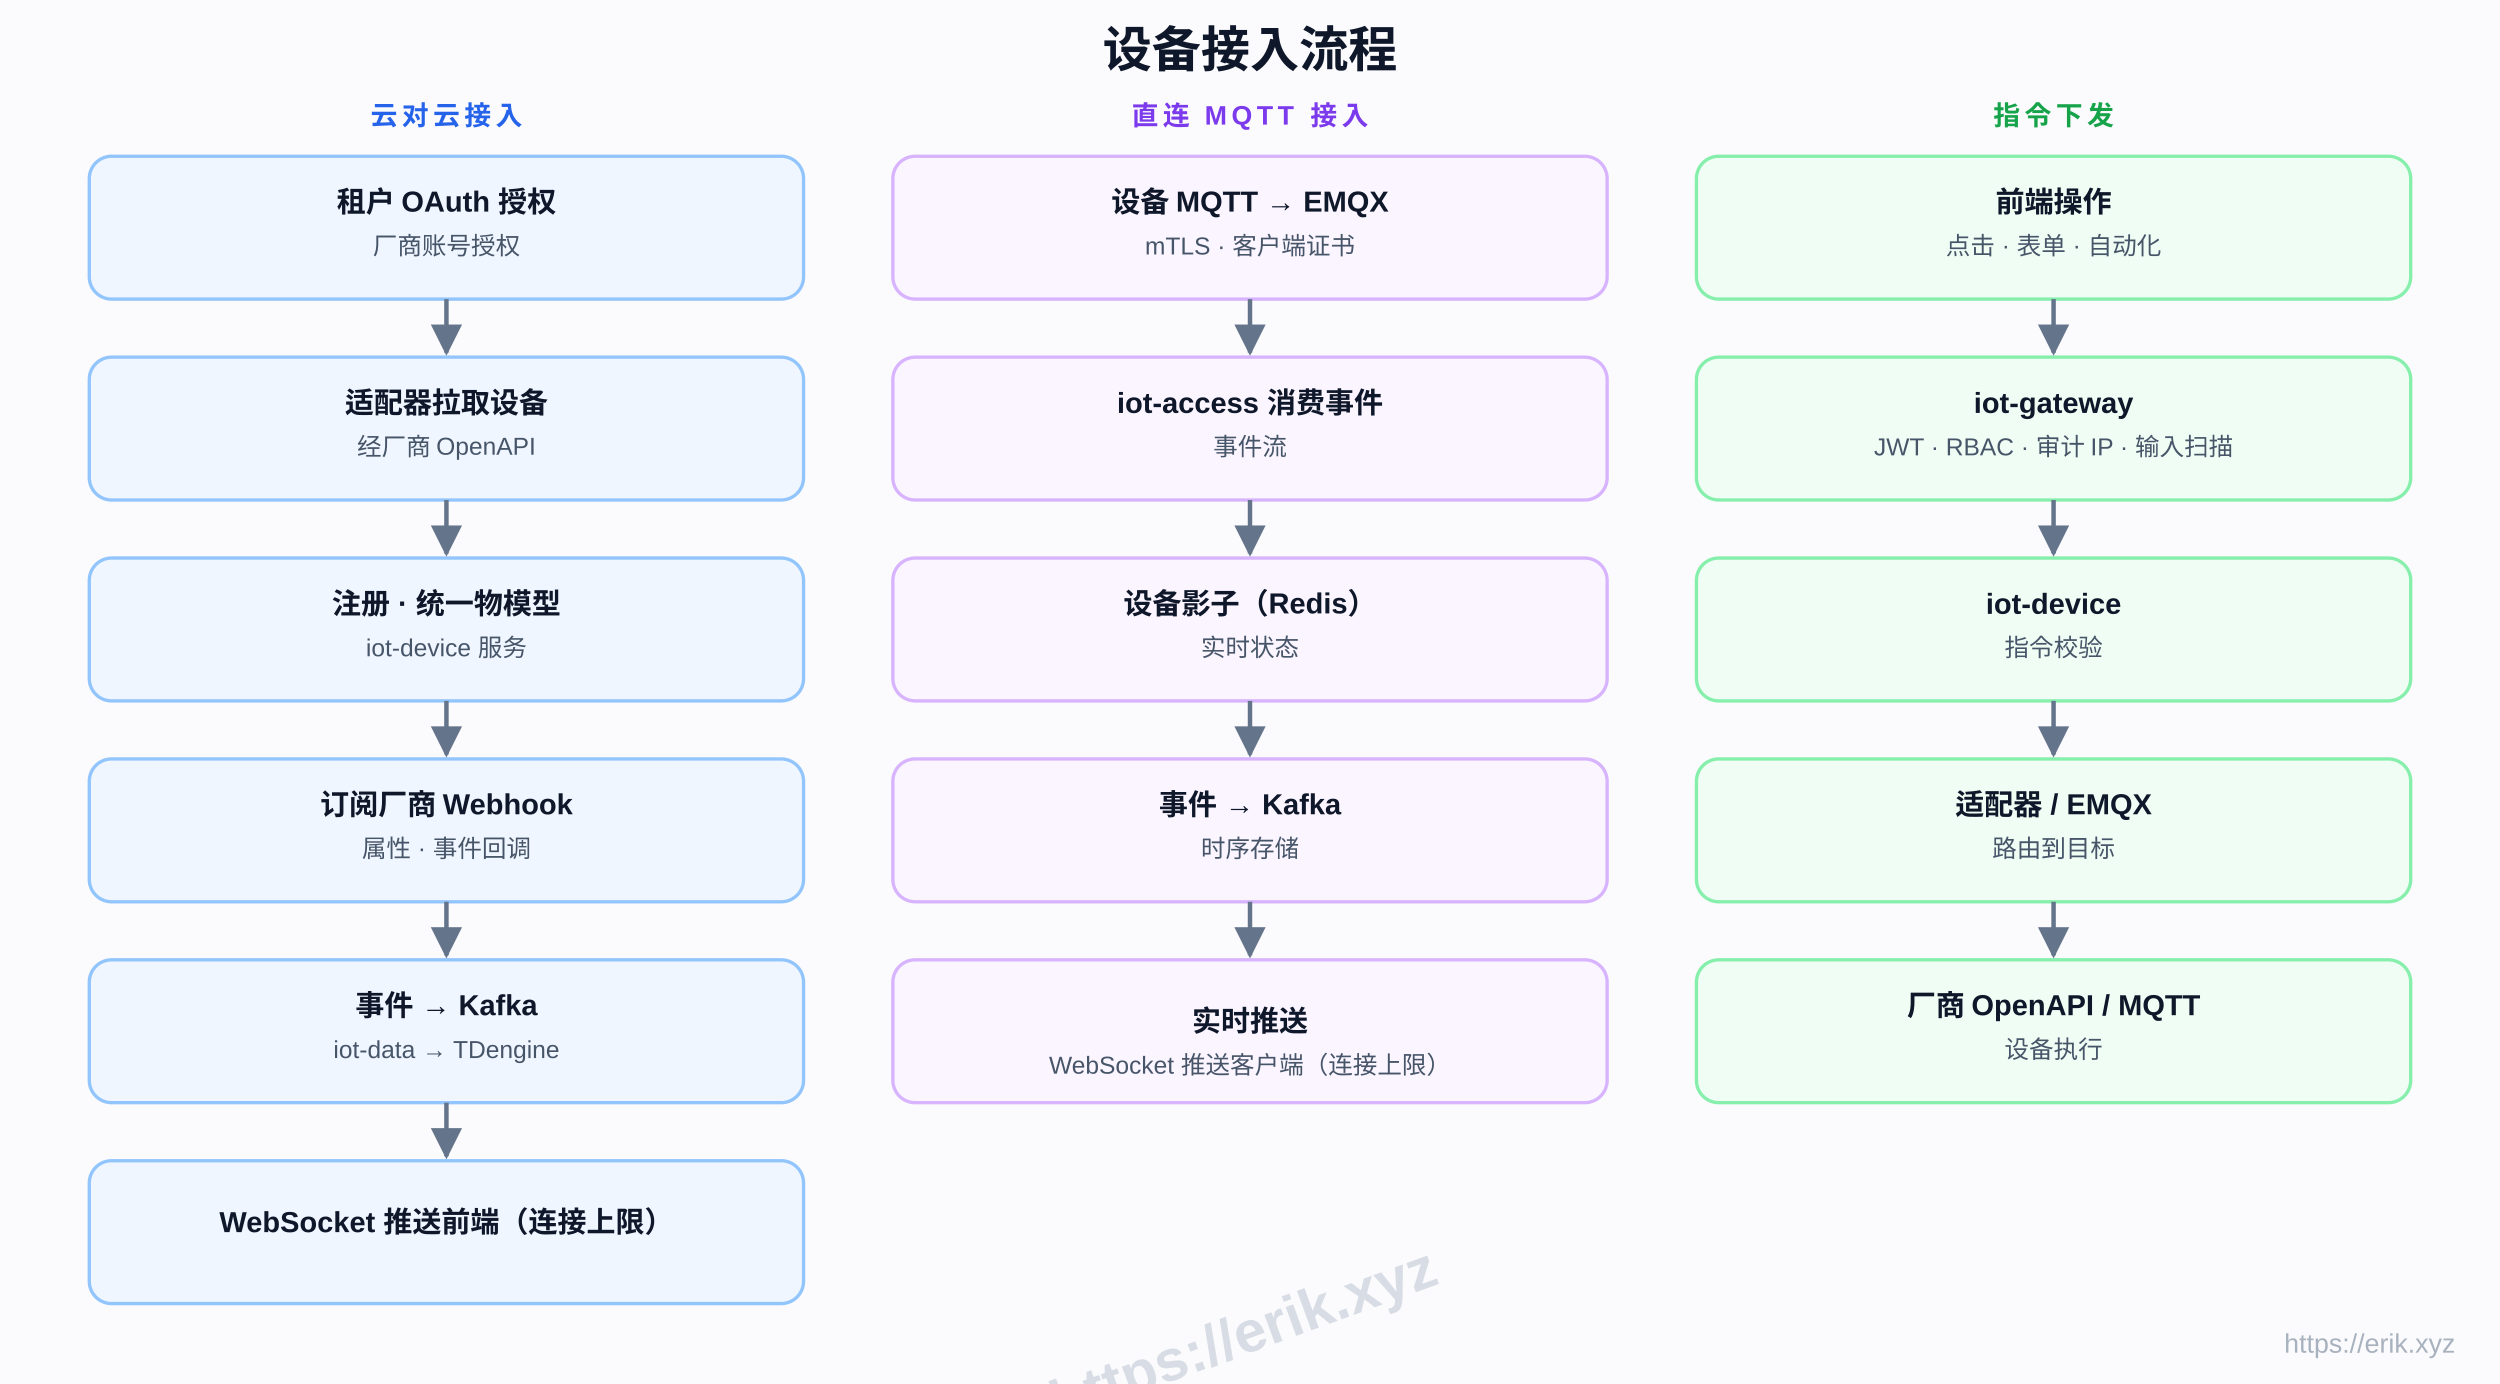
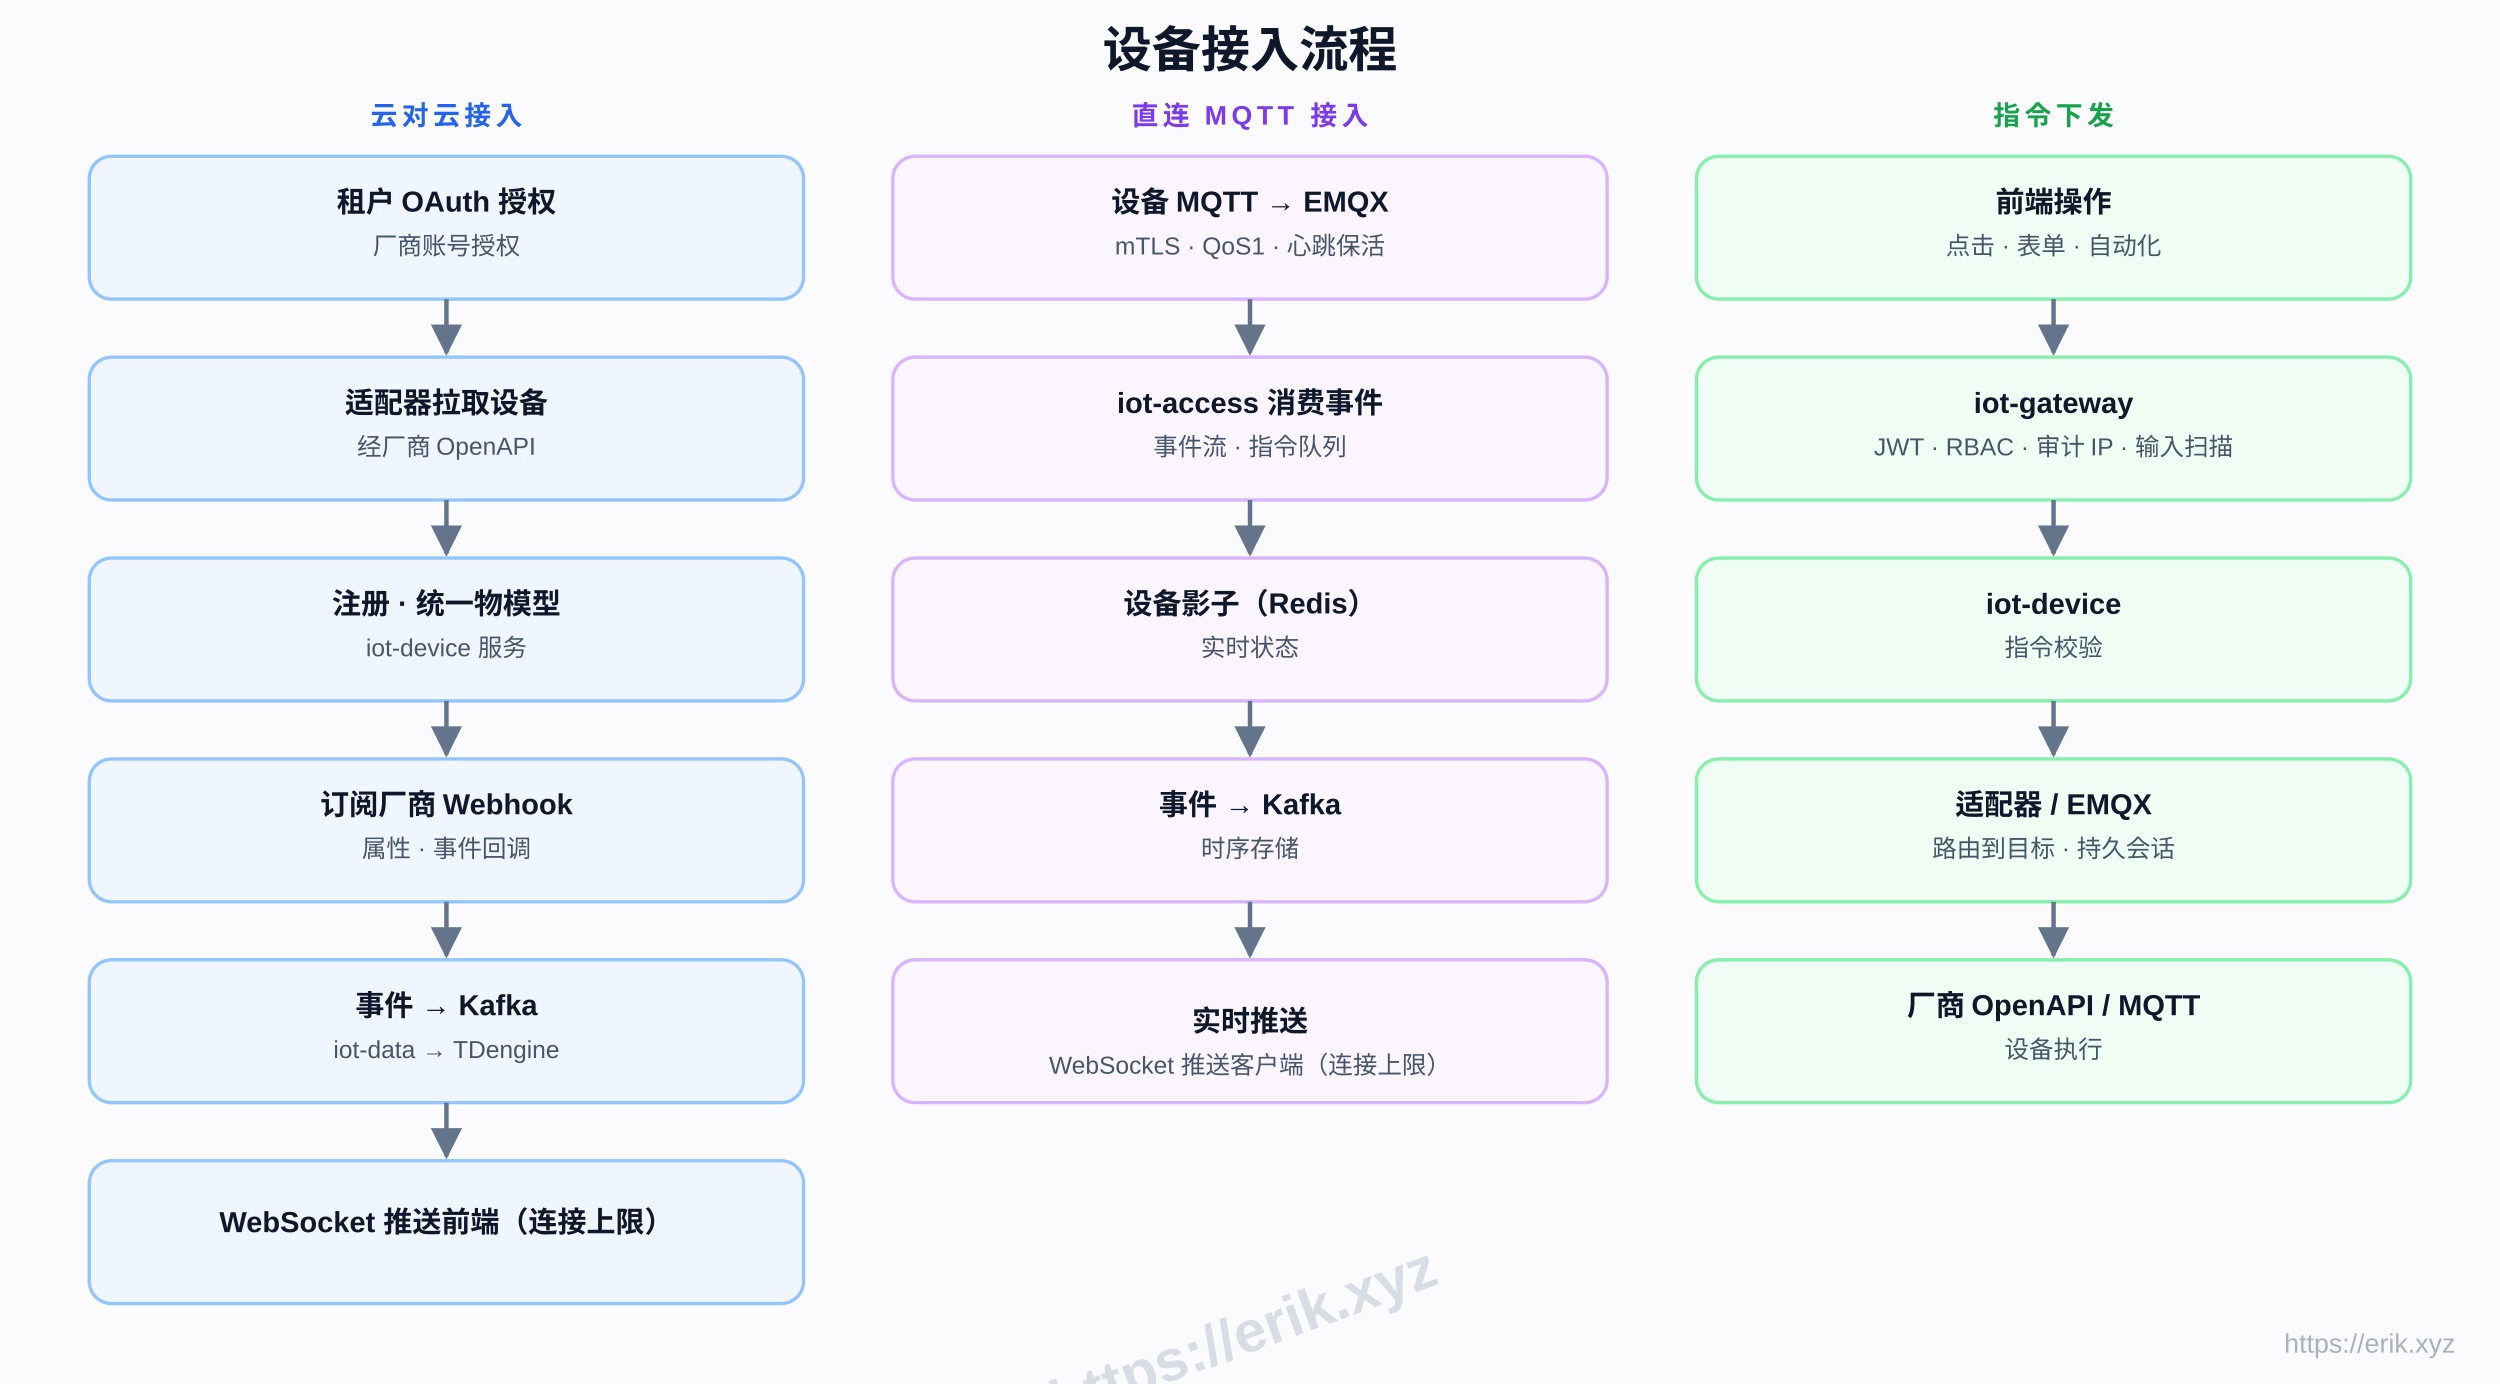
<svg xmlns="http://www.w3.org/2000/svg" viewBox="0 0 1120 620" font-family="Arial, 'PingFang SC', 'Microsoft YaHei', sans-serif">
  <defs>
    <marker id="arrow" viewBox="0 0 10 10" refX="9" refY="5" markerWidth="7" markerHeight="7" orient="auto-start-reverse">
      <path d="M0,0 L10,5 L0,10 z" fill="#64748b" />
    </marker>
  </defs>
  <rect width="1120" height="620" fill="#fbfbfd" />
  <text x="560" y="30" text-anchor="middle" font-size="22" font-weight="bold" fill="#0f172a">设备接入流程</text>
  <text x="200" y="56" text-anchor="middle" font-size="12" font-weight="bold" letter-spacing="2" fill="#2563eb">云对云接入</text>
  <g>
    <rect x="40" y="70" width="320" height="64" rx="10" fill="#eff6ff" stroke="#93c5fd" stroke-width="1.5" />
    <text x="200" y="95" text-anchor="middle" font-size="13" font-weight="bold" fill="#0f172a">租户 OAuth 授权</text>
    <text x="200" y="114" text-anchor="middle" font-size="11" fill="#475569">厂商账号授权</text>
    <rect x="40" y="160" width="320" height="64" rx="10" fill="#eff6ff" stroke="#93c5fd" stroke-width="1.5" />
    <text x="200" y="185" text-anchor="middle" font-size="13" font-weight="bold" fill="#0f172a">适配器拉取设备</text>
    <text x="200" y="204" text-anchor="middle" font-size="11" fill="#475569">经厂商 OpenAPI</text>
    <rect x="40" y="250" width="320" height="64" rx="10" fill="#eff6ff" stroke="#93c5fd" stroke-width="1.5" />
    <text x="200" y="275" text-anchor="middle" font-size="13" font-weight="bold" fill="#0f172a">注册 · 统一物模型</text>
    <text x="200" y="294" text-anchor="middle" font-size="11" fill="#475569">iot-device 服务</text>
    <rect x="40" y="340" width="320" height="64" rx="10" fill="#eff6ff" stroke="#93c5fd" stroke-width="1.5" />
    <text x="200" y="365" text-anchor="middle" font-size="13" font-weight="bold" fill="#0f172a">订阅厂商 Webhook</text>
    <text x="200" y="384" text-anchor="middle" font-size="11" fill="#475569">属性 · 事件回调</text>
    <rect x="40" y="430" width="320" height="64" rx="10" fill="#eff6ff" stroke="#93c5fd" stroke-width="1.5" />
    <text x="200" y="455" text-anchor="middle" font-size="13" font-weight="bold" fill="#0f172a">事件 → Kafka</text>
    <text x="200" y="474" text-anchor="middle" font-size="11" fill="#475569">iot-data → TDengine</text>
    <rect x="40" y="520" width="320" height="64" rx="10" fill="#eff6ff" stroke="#93c5fd" stroke-width="1.5" />
    <text x="200" y="552" text-anchor="middle" font-size="13" font-weight="bold" fill="#0f172a">WebSocket 推送前端（连接上限）</text>
  </g>
  <line x1="200" y1="134" x2="200" y2="158" stroke="#64748b" stroke-width="2" marker-end="url(#arrow)" />
  <line x1="200" y1="224" x2="200" y2="248" stroke="#64748b" stroke-width="2" marker-end="url(#arrow)" />
  <line x1="200" y1="314" x2="200" y2="338" stroke="#64748b" stroke-width="2" marker-end="url(#arrow)" />
  <line x1="200" y1="404" x2="200" y2="428" stroke="#64748b" stroke-width="2" marker-end="url(#arrow)" />
  <line x1="200" y1="494" x2="200" y2="518" stroke="#64748b" stroke-width="2" marker-end="url(#arrow)" />
  <text x="560" y="56" text-anchor="middle" font-size="12" font-weight="bold" letter-spacing="2" fill="#7c3aed">直连 MQTT 接入</text>
  <g>
    <rect x="400" y="70" width="320" height="64" rx="10" fill="#faf5ff" stroke="#d8b4fe" stroke-width="1.5" />
    <text x="560" y="95" text-anchor="middle" font-size="13" font-weight="bold" fill="#0f172a">设备 MQTT → EMQX</text>
-     <text x="560" y="114" text-anchor="middle" font-size="11" fill="#475569">mTLS · 客户端证书</text>
+     <text x="560" y="114" text-anchor="middle" font-size="11" fill="#475569">mTLS · QoS1 · 心跳保活</text>
    <rect x="400" y="160" width="320" height="64" rx="10" fill="#faf5ff" stroke="#d8b4fe" stroke-width="1.5" />
    <text x="560" y="185" text-anchor="middle" font-size="13" font-weight="bold" fill="#0f172a">iot-access 消费事件</text>
-     <text x="560" y="204" text-anchor="middle" font-size="11" fill="#475569">事件流</text>
+     <text x="560" y="204" text-anchor="middle" font-size="11" fill="#475569">事件流 · 指令队列</text>
    <rect x="400" y="250" width="320" height="64" rx="10" fill="#faf5ff" stroke="#d8b4fe" stroke-width="1.5" />
    <text x="560" y="275" text-anchor="middle" font-size="13" font-weight="bold" fill="#0f172a">设备影子（Redis）</text>
    <text x="560" y="294" text-anchor="middle" font-size="11" fill="#475569">实时状态</text>
    <rect x="400" y="340" width="320" height="64" rx="10" fill="#faf5ff" stroke="#d8b4fe" stroke-width="1.5" />
    <text x="560" y="365" text-anchor="middle" font-size="13" font-weight="bold" fill="#0f172a">事件 → Kafka</text>
    <text x="560" y="384" text-anchor="middle" font-size="11" fill="#475569">时序存储</text>
    <rect x="400" y="430" width="320" height="64" rx="10" fill="#faf5ff" stroke="#d8b4fe" stroke-width="1.5" />
    <text x="560" y="462" text-anchor="middle" font-size="13" font-weight="bold" fill="#0f172a">实时推送</text>
    <text x="560" y="481" text-anchor="middle" font-size="11" fill="#475569">WebSocket 推送客户端（连接上限）</text>
  </g>
  <line x1="560" y1="134" x2="560" y2="158" stroke="#64748b" stroke-width="2" marker-end="url(#arrow)" />
  <line x1="560" y1="224" x2="560" y2="248" stroke="#64748b" stroke-width="2" marker-end="url(#arrow)" />
  <line x1="560" y1="314" x2="560" y2="338" stroke="#64748b" stroke-width="2" marker-end="url(#arrow)" />
  <line x1="560" y1="404" x2="560" y2="428" stroke="#64748b" stroke-width="2" marker-end="url(#arrow)" />
  <text x="920" y="56" text-anchor="middle" font-size="12" font-weight="bold" letter-spacing="2" fill="#16a34a">指令下发</text>
  <g>
    <rect x="760" y="70" width="320" height="64" rx="10" fill="#f0fdf4" stroke="#86efac" stroke-width="1.5" />
    <text x="920" y="95" text-anchor="middle" font-size="13" font-weight="bold" fill="#0f172a">前端操作</text>
    <text x="920" y="114" text-anchor="middle" font-size="11" fill="#475569">点击 · 表单 · 自动化</text>
    <rect x="760" y="160" width="320" height="64" rx="10" fill="#f0fdf4" stroke="#86efac" stroke-width="1.5" />
    <text x="920" y="185" text-anchor="middle" font-size="13" font-weight="bold" fill="#0f172a">iot-gateway</text>
    <text x="920" y="204" text-anchor="middle" font-size="11" fill="#475569">JWT · RBAC · 审计 IP · 输入扫描</text>
    <rect x="760" y="250" width="320" height="64" rx="10" fill="#f0fdf4" stroke="#86efac" stroke-width="1.5" />
    <text x="920" y="275" text-anchor="middle" font-size="13" font-weight="bold" fill="#0f172a">iot-device</text>
    <text x="920" y="294" text-anchor="middle" font-size="11" fill="#475569">指令校验</text>
    <rect x="760" y="340" width="320" height="64" rx="10" fill="#f0fdf4" stroke="#86efac" stroke-width="1.5" />
    <text x="920" y="365" text-anchor="middle" font-size="13" font-weight="bold" fill="#0f172a">适配器 / EMQX</text>
-     <text x="920" y="384" text-anchor="middle" font-size="11" fill="#475569">路由到目标</text>
+     <text x="920" y="384" text-anchor="middle" font-size="11" fill="#475569">路由到目标 · 持久会话</text>
    <rect x="760" y="430" width="320" height="64" rx="10" fill="#f0fdf4" stroke="#86efac" stroke-width="1.5" />
    <text x="920" y="455" text-anchor="middle" font-size="13" font-weight="bold" fill="#0f172a">厂商 OpenAPI / MQTT</text>
    <text x="920" y="474" text-anchor="middle" font-size="11" fill="#475569">设备执行</text>
  </g>
  <line x1="920" y1="134" x2="920" y2="158" stroke="#64748b" stroke-width="2" marker-end="url(#arrow)" />
  <line x1="920" y1="224" x2="920" y2="248" stroke="#64748b" stroke-width="2" marker-end="url(#arrow)" />
  <line x1="920" y1="314" x2="920" y2="338" stroke="#64748b" stroke-width="2" marker-end="url(#arrow)" />
  <line x1="920" y1="404" x2="920" y2="428" stroke="#64748b" stroke-width="2" marker-end="url(#arrow)" />
  <text x="560" y="606" text-anchor="middle" font-size="26" font-weight="bold" fill="#94a3b8" opacity="0.35" transform="rotate(-20 560 606)">https://erik.xyz</text>
  <text x="1100" y="606" text-anchor="end" font-size="12" fill="#64748b" opacity="0.55">https://erik.xyz</text>
</svg>
